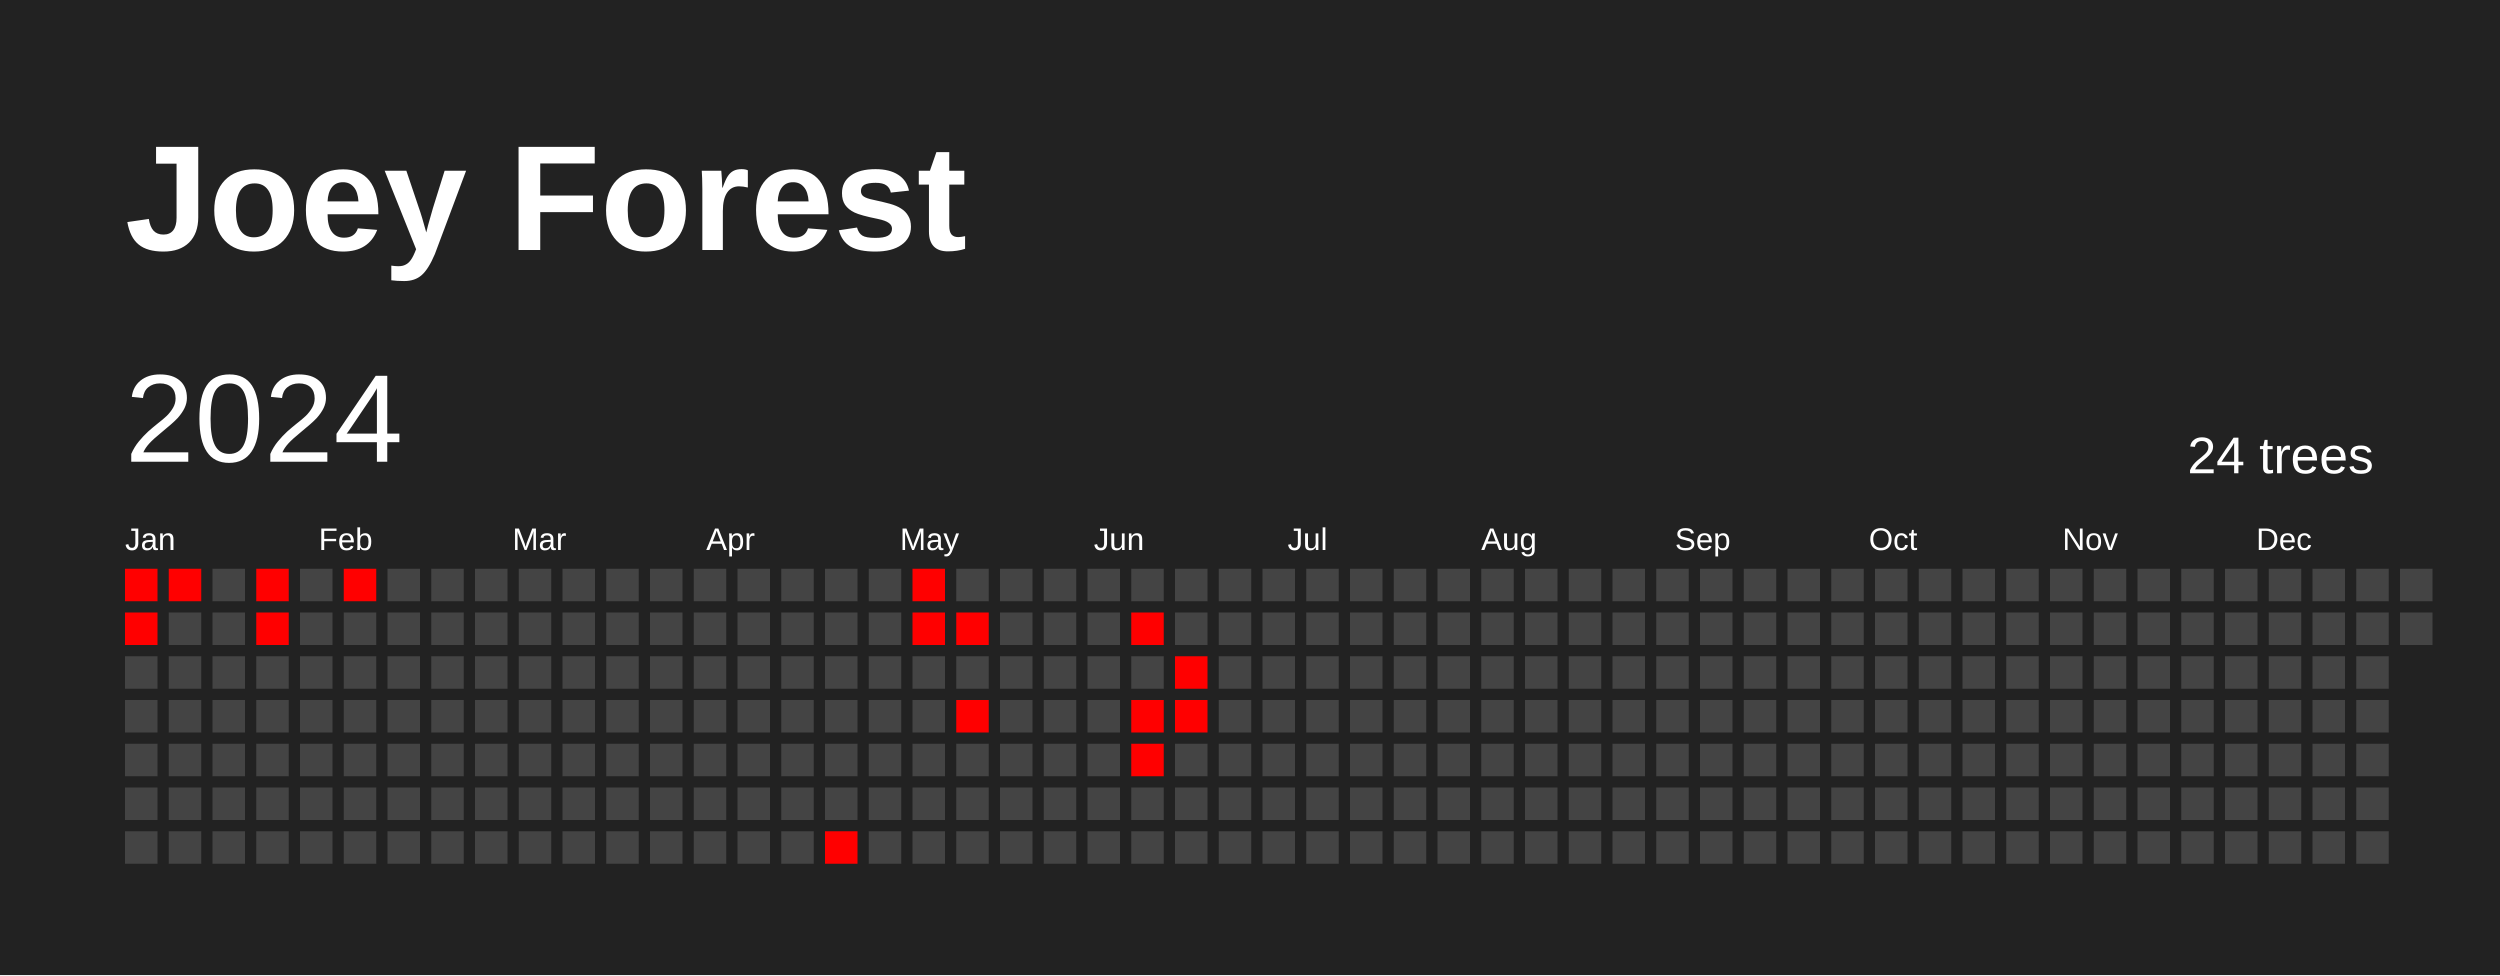
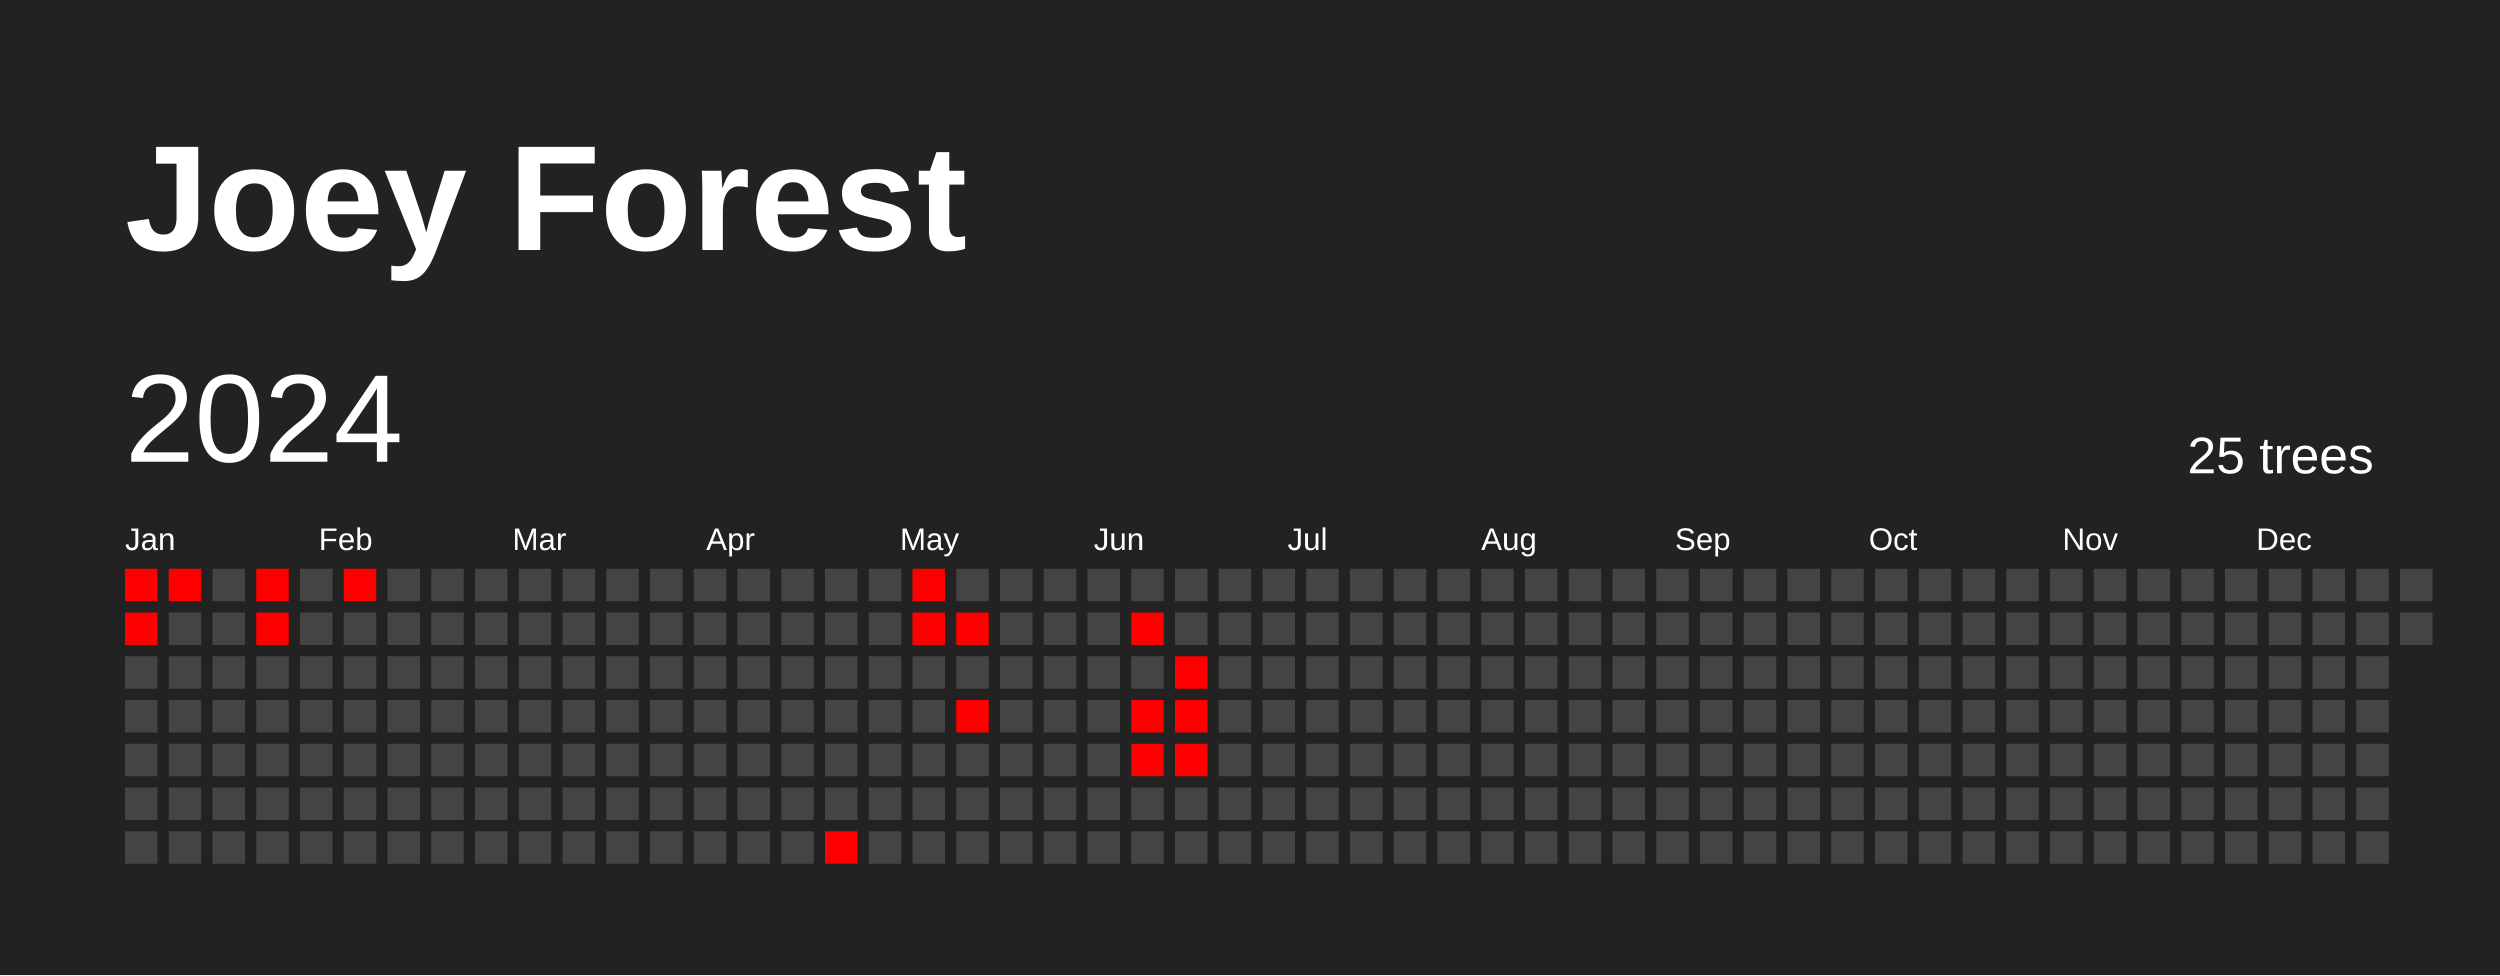
<svg xmlns="http://www.w3.org/2000/svg" baseProfile="full" height="78mm" version="1.1" viewBox="0,0,200,78" width="200mm">
  <defs />
  <rect fill="#222222" height="78" width="200" x="0" y="0" />
  <text fill="#FFFFFF" style="font-size:12px; font-family:Arial; font-weight:bold;" x="10" y="20">Joey Forest</text>
  <text dominant-baseline="hanging" fill="#FFFFFF" style="font-size:10.0px; font-family:Arial;" x="10" y="30">2024</text>
-   <text dominant-baseline="hanging" fill="#FFFFFF" style="font-size:4.125px; font-family:Arial;" x="175" y="35">24 trees</text>
+   <text dominant-baseline="hanging" fill="#FFFFFF" style="font-size:4.125px; font-family:Arial;" x="175" y="35">25 trees</text>
  <text fill="#FFFFFF" style="font-size:2.5px; font-family:Arial" x="10.0" y="44">Jan</text>
  <text fill="#FFFFFF" style="font-size:2.5px; font-family:Arial" x="25.5" y="44">Feb</text>
  <text fill="#FFFFFF" style="font-size:2.5px; font-family:Arial" x="41.0" y="44">Mar</text>
  <text fill="#FFFFFF" style="font-size:2.5px; font-family:Arial" x="56.5" y="44">Apr</text>
  <text fill="#FFFFFF" style="font-size:2.5px; font-family:Arial" x="72.0" y="44">May</text>
  <text fill="#FFFFFF" style="font-size:2.5px; font-family:Arial" x="87.5" y="44">Jun</text>
  <text fill="#FFFFFF" style="font-size:2.5px; font-family:Arial" x="103.0" y="44">Jul</text>
  <text fill="#FFFFFF" style="font-size:2.5px; font-family:Arial" x="118.5" y="44">Aug</text>
  <text fill="#FFFFFF" style="font-size:2.5px; font-family:Arial" x="134.0" y="44">Sep</text>
  <text fill="#FFFFFF" style="font-size:2.5px; font-family:Arial" x="149.5" y="44">Oct</text>
  <text fill="#FFFFFF" style="font-size:2.5px; font-family:Arial" x="165.0" y="44">Nov</text>
  <text fill="#FFFFFF" style="font-size:2.5px; font-family:Arial" x="180.5" y="44">Dec</text>
  <rect fill="red" height="2.6" width="2.6" x="10.0" y="45.5" />
  <rect fill="red" height="2.6" width="2.6" x="10.0" y="49.0" />
  <rect fill="#444444" height="2.6" width="2.6" x="10.0" y="52.5" />
  <rect fill="#444444" height="2.6" width="2.6" x="10.0" y="56.0" />
  <rect fill="#444444" height="2.6" width="2.6" x="10.0" y="59.5" />
  <rect fill="#444444" height="2.6" width="2.6" x="10.0" y="63.0" />
  <rect fill="#444444" height="2.6" width="2.6" x="10.0" y="66.5" />
  <rect fill="red" height="2.6" width="2.6" x="13.5" y="45.5" />
  <rect fill="#444444" height="2.6" width="2.6" x="13.5" y="49.0" />
  <rect fill="#444444" height="2.6" width="2.6" x="13.5" y="52.5" />
  <rect fill="#444444" height="2.6" width="2.6" x="13.5" y="56.0" />
  <rect fill="#444444" height="2.6" width="2.6" x="13.5" y="59.5" />
  <rect fill="#444444" height="2.6" width="2.6" x="13.5" y="63.0" />
  <rect fill="#444444" height="2.6" width="2.6" x="13.5" y="66.5" />
  <rect fill="#444444" height="2.6" width="2.6" x="17.0" y="45.5" />
  <rect fill="#444444" height="2.6" width="2.6" x="17.0" y="49.0" />
  <rect fill="#444444" height="2.6" width="2.6" x="17.0" y="52.5" />
  <rect fill="#444444" height="2.6" width="2.6" x="17.0" y="56.0" />
  <rect fill="#444444" height="2.6" width="2.6" x="17.0" y="59.5" />
  <rect fill="#444444" height="2.6" width="2.6" x="17.0" y="63.0" />
  <rect fill="#444444" height="2.6" width="2.6" x="17.0" y="66.5" />
  <rect fill="red" height="2.6" width="2.6" x="20.5" y="45.5" />
  <rect fill="red" height="2.6" width="2.6" x="20.5" y="49.0" />
  <rect fill="#444444" height="2.6" width="2.6" x="20.5" y="52.5" />
  <rect fill="#444444" height="2.6" width="2.6" x="20.5" y="56.0" />
  <rect fill="#444444" height="2.6" width="2.6" x="20.5" y="59.5" />
  <rect fill="#444444" height="2.6" width="2.6" x="20.5" y="63.0" />
  <rect fill="#444444" height="2.6" width="2.6" x="20.5" y="66.5" />
  <rect fill="#444444" height="2.6" width="2.6" x="24.0" y="45.5" />
  <rect fill="#444444" height="2.6" width="2.6" x="24.0" y="49.0" />
  <rect fill="#444444" height="2.6" width="2.6" x="24.0" y="52.5" />
  <rect fill="#444444" height="2.6" width="2.6" x="24.0" y="56.0" />
  <rect fill="#444444" height="2.6" width="2.6" x="24.0" y="59.5" />
  <rect fill="#444444" height="2.6" width="2.6" x="24.0" y="63.0" />
  <rect fill="#444444" height="2.6" width="2.6" x="24.0" y="66.5" />
  <rect fill="red" height="2.6" width="2.6" x="27.5" y="45.5" />
  <rect fill="#444444" height="2.6" width="2.6" x="27.5" y="49.0" />
  <rect fill="#444444" height="2.6" width="2.6" x="27.5" y="52.5" />
  <rect fill="#444444" height="2.6" width="2.6" x="27.5" y="56.0" />
  <rect fill="#444444" height="2.6" width="2.6" x="27.5" y="59.5" />
  <rect fill="#444444" height="2.6" width="2.6" x="27.5" y="63.0" />
  <rect fill="#444444" height="2.6" width="2.6" x="27.5" y="66.5" />
  <rect fill="#444444" height="2.6" width="2.6" x="31.0" y="45.5" />
  <rect fill="#444444" height="2.6" width="2.6" x="31.0" y="49.0" />
  <rect fill="#444444" height="2.6" width="2.6" x="31.0" y="52.5" />
  <rect fill="#444444" height="2.6" width="2.6" x="31.0" y="56.0" />
  <rect fill="#444444" height="2.6" width="2.6" x="31.0" y="59.5" />
  <rect fill="#444444" height="2.6" width="2.6" x="31.0" y="63.0" />
  <rect fill="#444444" height="2.6" width="2.6" x="31.0" y="66.5" />
  <rect fill="#444444" height="2.6" width="2.6" x="34.5" y="45.5" />
  <rect fill="#444444" height="2.6" width="2.6" x="34.5" y="49.0" />
  <rect fill="#444444" height="2.6" width="2.6" x="34.5" y="52.5" />
  <rect fill="#444444" height="2.6" width="2.6" x="34.5" y="56.0" />
  <rect fill="#444444" height="2.6" width="2.6" x="34.5" y="59.5" />
  <rect fill="#444444" height="2.6" width="2.6" x="34.5" y="63.0" />
  <rect fill="#444444" height="2.6" width="2.6" x="34.5" y="66.5" />
  <rect fill="#444444" height="2.6" width="2.6" x="38.0" y="45.5" />
  <rect fill="#444444" height="2.6" width="2.6" x="38.0" y="49.0" />
  <rect fill="#444444" height="2.6" width="2.6" x="38.0" y="52.5" />
  <rect fill="#444444" height="2.6" width="2.6" x="38.0" y="56.0" />
  <rect fill="#444444" height="2.6" width="2.6" x="38.0" y="59.5" />
  <rect fill="#444444" height="2.6" width="2.6" x="38.0" y="63.0" />
  <rect fill="#444444" height="2.6" width="2.6" x="38.0" y="66.5" />
  <rect fill="#444444" height="2.6" width="2.6" x="41.5" y="45.5" />
  <rect fill="#444444" height="2.6" width="2.6" x="41.5" y="49.0" />
  <rect fill="#444444" height="2.6" width="2.6" x="41.5" y="52.5" />
  <rect fill="#444444" height="2.6" width="2.6" x="41.5" y="56.0" />
  <rect fill="#444444" height="2.6" width="2.6" x="41.5" y="59.5" />
  <rect fill="#444444" height="2.6" width="2.6" x="41.5" y="63.0" />
  <rect fill="#444444" height="2.6" width="2.6" x="41.5" y="66.5" />
  <rect fill="#444444" height="2.6" width="2.6" x="45.0" y="45.5" />
  <rect fill="#444444" height="2.6" width="2.6" x="45.0" y="49.0" />
  <rect fill="#444444" height="2.6" width="2.6" x="45.0" y="52.5" />
  <rect fill="#444444" height="2.6" width="2.6" x="45.0" y="56.0" />
  <rect fill="#444444" height="2.6" width="2.6" x="45.0" y="59.5" />
  <rect fill="#444444" height="2.6" width="2.6" x="45.0" y="63.0" />
  <rect fill="#444444" height="2.6" width="2.6" x="45.0" y="66.5" />
  <rect fill="#444444" height="2.6" width="2.6" x="48.5" y="45.5" />
  <rect fill="#444444" height="2.6" width="2.6" x="48.5" y="49.0" />
  <rect fill="#444444" height="2.6" width="2.6" x="48.5" y="52.5" />
  <rect fill="#444444" height="2.6" width="2.6" x="48.5" y="56.0" />
  <rect fill="#444444" height="2.6" width="2.6" x="48.5" y="59.5" />
  <rect fill="#444444" height="2.6" width="2.6" x="48.5" y="63.0" />
  <rect fill="#444444" height="2.6" width="2.6" x="48.5" y="66.5" />
  <rect fill="#444444" height="2.6" width="2.6" x="52.0" y="45.5" />
  <rect fill="#444444" height="2.6" width="2.6" x="52.0" y="49.0" />
  <rect fill="#444444" height="2.6" width="2.6" x="52.0" y="52.5" />
  <rect fill="#444444" height="2.6" width="2.6" x="52.0" y="56.0" />
  <rect fill="#444444" height="2.6" width="2.6" x="52.0" y="59.5" />
  <rect fill="#444444" height="2.6" width="2.6" x="52.0" y="63.0" />
  <rect fill="#444444" height="2.6" width="2.6" x="52.0" y="66.5" />
  <rect fill="#444444" height="2.6" width="2.6" x="55.5" y="45.5" />
  <rect fill="#444444" height="2.6" width="2.6" x="55.5" y="49.0" />
  <rect fill="#444444" height="2.6" width="2.6" x="55.5" y="52.5" />
  <rect fill="#444444" height="2.6" width="2.6" x="55.5" y="56.0" />
  <rect fill="#444444" height="2.6" width="2.6" x="55.5" y="59.5" />
  <rect fill="#444444" height="2.6" width="2.6" x="55.5" y="63.0" />
  <rect fill="#444444" height="2.6" width="2.6" x="55.5" y="66.5" />
  <rect fill="#444444" height="2.6" width="2.6" x="59.0" y="45.5" />
  <rect fill="#444444" height="2.6" width="2.6" x="59.0" y="49.0" />
  <rect fill="#444444" height="2.6" width="2.6" x="59.0" y="52.5" />
  <rect fill="#444444" height="2.6" width="2.6" x="59.0" y="56.0" />
  <rect fill="#444444" height="2.6" width="2.6" x="59.0" y="59.5" />
  <rect fill="#444444" height="2.6" width="2.6" x="59.0" y="63.0" />
  <rect fill="#444444" height="2.6" width="2.6" x="59.0" y="66.5" />
  <rect fill="#444444" height="2.6" width="2.6" x="62.5" y="45.5" />
  <rect fill="#444444" height="2.6" width="2.6" x="62.5" y="49.0" />
  <rect fill="#444444" height="2.6" width="2.6" x="62.5" y="52.5" />
  <rect fill="#444444" height="2.6" width="2.6" x="62.5" y="56.0" />
  <rect fill="#444444" height="2.6" width="2.6" x="62.5" y="59.5" />
  <rect fill="#444444" height="2.6" width="2.6" x="62.5" y="63.0" />
  <rect fill="#444444" height="2.6" width="2.6" x="62.5" y="66.5" />
  <rect fill="#444444" height="2.6" width="2.6" x="66.0" y="45.5" />
  <rect fill="#444444" height="2.6" width="2.6" x="66.0" y="49.0" />
  <rect fill="#444444" height="2.6" width="2.6" x="66.0" y="52.5" />
  <rect fill="#444444" height="2.6" width="2.6" x="66.0" y="56.0" />
  <rect fill="#444444" height="2.6" width="2.6" x="66.0" y="59.5" />
  <rect fill="#444444" height="2.6" width="2.6" x="66.0" y="63.0" />
  <rect fill="red" height="2.6" width="2.6" x="66.0" y="66.5" />
  <rect fill="#444444" height="2.6" width="2.6" x="69.5" y="45.5" />
  <rect fill="#444444" height="2.6" width="2.6" x="69.5" y="49.0" />
  <rect fill="#444444" height="2.6" width="2.6" x="69.5" y="52.5" />
  <rect fill="#444444" height="2.6" width="2.6" x="69.5" y="56.0" />
  <rect fill="#444444" height="2.6" width="2.6" x="69.5" y="59.5" />
  <rect fill="#444444" height="2.6" width="2.6" x="69.5" y="63.0" />
  <rect fill="#444444" height="2.6" width="2.6" x="69.5" y="66.5" />
  <rect fill="red" height="2.6" width="2.6" x="73.0" y="45.5" />
  <rect fill="red" height="2.6" width="2.6" x="73.0" y="49.0" />
  <rect fill="#444444" height="2.6" width="2.6" x="73.0" y="52.5" />
  <rect fill="#444444" height="2.6" width="2.6" x="73.0" y="56.0" />
  <rect fill="#444444" height="2.6" width="2.6" x="73.0" y="59.5" />
  <rect fill="#444444" height="2.6" width="2.6" x="73.0" y="63.0" />
  <rect fill="#444444" height="2.6" width="2.6" x="73.0" y="66.5" />
  <rect fill="#444444" height="2.6" width="2.6" x="76.5" y="45.5" />
  <rect fill="red" height="2.6" width="2.6" x="76.5" y="49.0" />
  <rect fill="#444444" height="2.6" width="2.6" x="76.5" y="52.5" />
  <rect fill="red" height="2.6" width="2.6" x="76.5" y="56.0" />
  <rect fill="#444444" height="2.6" width="2.6" x="76.5" y="59.5" />
  <rect fill="#444444" height="2.6" width="2.6" x="76.5" y="63.0" />
  <rect fill="#444444" height="2.6" width="2.6" x="76.5" y="66.5" />
  <rect fill="#444444" height="2.6" width="2.6" x="80.0" y="45.5" />
  <rect fill="#444444" height="2.6" width="2.6" x="80.0" y="49.0" />
  <rect fill="#444444" height="2.6" width="2.6" x="80.0" y="52.5" />
  <rect fill="#444444" height="2.6" width="2.6" x="80.0" y="56.0" />
  <rect fill="#444444" height="2.6" width="2.6" x="80.0" y="59.5" />
  <rect fill="#444444" height="2.6" width="2.6" x="80.0" y="63.0" />
  <rect fill="#444444" height="2.6" width="2.6" x="80.0" y="66.5" />
  <rect fill="#444444" height="2.6" width="2.6" x="83.5" y="45.5" />
  <rect fill="#444444" height="2.6" width="2.6" x="83.5" y="49.0" />
  <rect fill="#444444" height="2.6" width="2.6" x="83.5" y="52.5" />
  <rect fill="#444444" height="2.6" width="2.6" x="83.5" y="56.0" />
  <rect fill="#444444" height="2.6" width="2.6" x="83.5" y="59.5" />
  <rect fill="#444444" height="2.6" width="2.6" x="83.5" y="63.0" />
  <rect fill="#444444" height="2.6" width="2.6" x="83.5" y="66.5" />
  <rect fill="#444444" height="2.6" width="2.6" x="87.0" y="45.5" />
  <rect fill="#444444" height="2.6" width="2.6" x="87.0" y="49.0" />
  <rect fill="#444444" height="2.6" width="2.6" x="87.0" y="52.5" />
  <rect fill="#444444" height="2.6" width="2.6" x="87.0" y="56.0" />
  <rect fill="#444444" height="2.6" width="2.6" x="87.0" y="59.5" />
  <rect fill="#444444" height="2.6" width="2.6" x="87.0" y="63.0" />
  <rect fill="#444444" height="2.6" width="2.6" x="87.0" y="66.5" />
  <rect fill="#444444" height="2.6" width="2.6" x="90.5" y="45.5" />
  <rect fill="red" height="2.6" width="2.6" x="90.5" y="49.0" />
  <rect fill="#444444" height="2.6" width="2.6" x="90.5" y="52.5" />
  <rect fill="red" height="2.6" width="2.6" x="90.5" y="56.0" />
  <rect fill="red" height="2.6" width="2.6" x="90.5" y="59.5" />
  <rect fill="#444444" height="2.6" width="2.6" x="90.5" y="63.0" />
  <rect fill="#444444" height="2.6" width="2.6" x="90.5" y="66.5" />
  <rect fill="#444444" height="2.6" width="2.6" x="94.0" y="45.5" />
  <rect fill="#444444" height="2.6" width="2.6" x="94.0" y="49.0" />
  <rect fill="red" height="2.6" width="2.6" x="94.0" y="52.5" />
  <rect fill="red" height="2.6" width="2.6" x="94.0" y="56.0" />
-   <rect fill="#444444" height="2.6" width="2.6" x="94.0" y="59.5" />
+   <rect fill="red" height="2.6" width="2.6" x="94.0" y="59.5" />
  <rect fill="#444444" height="2.6" width="2.6" x="94.0" y="63.0" />
  <rect fill="#444444" height="2.6" width="2.6" x="94.0" y="66.5" />
  <rect fill="#444444" height="2.6" width="2.6" x="97.5" y="45.5" />
  <rect fill="#444444" height="2.6" width="2.6" x="97.5" y="49.0" />
  <rect fill="#444444" height="2.6" width="2.6" x="97.5" y="52.5" />
  <rect fill="#444444" height="2.6" width="2.6" x="97.5" y="56.0" />
  <rect fill="#444444" height="2.6" width="2.6" x="97.5" y="59.5" />
  <rect fill="#444444" height="2.6" width="2.6" x="97.5" y="63.0" />
  <rect fill="#444444" height="2.6" width="2.6" x="97.5" y="66.5" />
  <rect fill="#444444" height="2.6" width="2.6" x="101.0" y="45.5" />
  <rect fill="#444444" height="2.6" width="2.6" x="101.0" y="49.0" />
  <rect fill="#444444" height="2.6" width="2.6" x="101.0" y="52.5" />
  <rect fill="#444444" height="2.6" width="2.6" x="101.0" y="56.0" />
  <rect fill="#444444" height="2.6" width="2.6" x="101.0" y="59.5" />
  <rect fill="#444444" height="2.6" width="2.6" x="101.0" y="63.0" />
  <rect fill="#444444" height="2.6" width="2.6" x="101.0" y="66.5" />
  <rect fill="#444444" height="2.6" width="2.6" x="104.5" y="45.5" />
  <rect fill="#444444" height="2.6" width="2.6" x="104.5" y="49.0" />
  <rect fill="#444444" height="2.6" width="2.6" x="104.5" y="52.5" />
  <rect fill="#444444" height="2.6" width="2.6" x="104.5" y="56.0" />
  <rect fill="#444444" height="2.6" width="2.6" x="104.5" y="59.5" />
  <rect fill="#444444" height="2.6" width="2.6" x="104.5" y="63.0" />
  <rect fill="#444444" height="2.6" width="2.6" x="104.5" y="66.5" />
  <rect fill="#444444" height="2.6" width="2.6" x="108.0" y="45.5" />
  <rect fill="#444444" height="2.6" width="2.6" x="108.0" y="49.0" />
  <rect fill="#444444" height="2.6" width="2.6" x="108.0" y="52.5" />
  <rect fill="#444444" height="2.6" width="2.6" x="108.0" y="56.0" />
  <rect fill="#444444" height="2.6" width="2.6" x="108.0" y="59.5" />
  <rect fill="#444444" height="2.6" width="2.6" x="108.0" y="63.0" />
  <rect fill="#444444" height="2.6" width="2.6" x="108.0" y="66.5" />
  <rect fill="#444444" height="2.6" width="2.6" x="111.5" y="45.5" />
  <rect fill="#444444" height="2.6" width="2.6" x="111.5" y="49.0" />
  <rect fill="#444444" height="2.6" width="2.6" x="111.5" y="52.5" />
  <rect fill="#444444" height="2.6" width="2.6" x="111.5" y="56.0" />
  <rect fill="#444444" height="2.6" width="2.6" x="111.5" y="59.5" />
  <rect fill="#444444" height="2.6" width="2.6" x="111.5" y="63.0" />
  <rect fill="#444444" height="2.6" width="2.6" x="111.5" y="66.5" />
  <rect fill="#444444" height="2.6" width="2.6" x="115.0" y="45.5" />
  <rect fill="#444444" height="2.6" width="2.6" x="115.0" y="49.0" />
  <rect fill="#444444" height="2.6" width="2.6" x="115.0" y="52.5" />
  <rect fill="#444444" height="2.6" width="2.6" x="115.0" y="56.0" />
  <rect fill="#444444" height="2.6" width="2.6" x="115.0" y="59.5" />
  <rect fill="#444444" height="2.6" width="2.6" x="115.0" y="63.0" />
  <rect fill="#444444" height="2.6" width="2.6" x="115.0" y="66.5" />
  <rect fill="#444444" height="2.6" width="2.6" x="118.5" y="45.5" />
  <rect fill="#444444" height="2.6" width="2.6" x="118.5" y="49.0" />
  <rect fill="#444444" height="2.6" width="2.6" x="118.5" y="52.5" />
  <rect fill="#444444" height="2.6" width="2.6" x="118.5" y="56.0" />
  <rect fill="#444444" height="2.6" width="2.6" x="118.5" y="59.5" />
  <rect fill="#444444" height="2.6" width="2.6" x="118.5" y="63.0" />
  <rect fill="#444444" height="2.6" width="2.6" x="118.5" y="66.5" />
  <rect fill="#444444" height="2.6" width="2.6" x="122.0" y="45.5" />
  <rect fill="#444444" height="2.6" width="2.6" x="122.0" y="49.0" />
  <rect fill="#444444" height="2.6" width="2.6" x="122.0" y="52.5" />
  <rect fill="#444444" height="2.6" width="2.6" x="122.0" y="56.0" />
  <rect fill="#444444" height="2.6" width="2.6" x="122.0" y="59.5" />
  <rect fill="#444444" height="2.6" width="2.6" x="122.0" y="63.0" />
  <rect fill="#444444" height="2.6" width="2.6" x="122.0" y="66.5" />
  <rect fill="#444444" height="2.6" width="2.6" x="125.5" y="45.5" />
  <rect fill="#444444" height="2.6" width="2.6" x="125.5" y="49.0" />
  <rect fill="#444444" height="2.6" width="2.6" x="125.5" y="52.5" />
  <rect fill="#444444" height="2.6" width="2.6" x="125.5" y="56.0" />
  <rect fill="#444444" height="2.6" width="2.6" x="125.5" y="59.5" />
  <rect fill="#444444" height="2.6" width="2.6" x="125.5" y="63.0" />
  <rect fill="#444444" height="2.6" width="2.6" x="125.5" y="66.5" />
  <rect fill="#444444" height="2.6" width="2.6" x="129.0" y="45.5" />
  <rect fill="#444444" height="2.6" width="2.6" x="129.0" y="49.0" />
  <rect fill="#444444" height="2.6" width="2.6" x="129.0" y="52.5" />
  <rect fill="#444444" height="2.6" width="2.6" x="129.0" y="56.0" />
  <rect fill="#444444" height="2.6" width="2.6" x="129.0" y="59.5" />
  <rect fill="#444444" height="2.6" width="2.6" x="129.0" y="63.0" />
  <rect fill="#444444" height="2.6" width="2.6" x="129.0" y="66.5" />
  <rect fill="#444444" height="2.6" width="2.6" x="132.5" y="45.5" />
  <rect fill="#444444" height="2.6" width="2.6" x="132.5" y="49.0" />
  <rect fill="#444444" height="2.6" width="2.6" x="132.5" y="52.5" />
  <rect fill="#444444" height="2.6" width="2.6" x="132.5" y="56.0" />
  <rect fill="#444444" height="2.6" width="2.6" x="132.5" y="59.5" />
  <rect fill="#444444" height="2.6" width="2.6" x="132.5" y="63.0" />
  <rect fill="#444444" height="2.6" width="2.6" x="132.5" y="66.5" />
  <rect fill="#444444" height="2.6" width="2.6" x="136.0" y="45.5" />
  <rect fill="#444444" height="2.6" width="2.6" x="136.0" y="49.0" />
  <rect fill="#444444" height="2.6" width="2.6" x="136.0" y="52.5" />
  <rect fill="#444444" height="2.6" width="2.6" x="136.0" y="56.0" />
  <rect fill="#444444" height="2.6" width="2.6" x="136.0" y="59.5" />
  <rect fill="#444444" height="2.6" width="2.6" x="136.0" y="63.0" />
  <rect fill="#444444" height="2.6" width="2.6" x="136.0" y="66.5" />
  <rect fill="#444444" height="2.6" width="2.6" x="139.5" y="45.5" />
  <rect fill="#444444" height="2.6" width="2.6" x="139.5" y="49.0" />
  <rect fill="#444444" height="2.6" width="2.6" x="139.5" y="52.5" />
  <rect fill="#444444" height="2.6" width="2.6" x="139.5" y="56.0" />
  <rect fill="#444444" height="2.6" width="2.6" x="139.5" y="59.5" />
  <rect fill="#444444" height="2.6" width="2.6" x="139.5" y="63.0" />
  <rect fill="#444444" height="2.6" width="2.6" x="139.5" y="66.5" />
  <rect fill="#444444" height="2.6" width="2.6" x="143.0" y="45.5" />
  <rect fill="#444444" height="2.6" width="2.6" x="143.0" y="49.0" />
  <rect fill="#444444" height="2.6" width="2.6" x="143.0" y="52.5" />
  <rect fill="#444444" height="2.6" width="2.6" x="143.0" y="56.0" />
  <rect fill="#444444" height="2.6" width="2.6" x="143.0" y="59.5" />
  <rect fill="#444444" height="2.6" width="2.6" x="143.0" y="63.0" />
  <rect fill="#444444" height="2.6" width="2.6" x="143.0" y="66.5" />
  <rect fill="#444444" height="2.6" width="2.6" x="146.5" y="45.5" />
  <rect fill="#444444" height="2.6" width="2.6" x="146.5" y="49.0" />
  <rect fill="#444444" height="2.6" width="2.6" x="146.5" y="52.5" />
  <rect fill="#444444" height="2.6" width="2.6" x="146.5" y="56.0" />
  <rect fill="#444444" height="2.6" width="2.6" x="146.5" y="59.5" />
  <rect fill="#444444" height="2.6" width="2.6" x="146.5" y="63.0" />
  <rect fill="#444444" height="2.6" width="2.6" x="146.5" y="66.5" />
  <rect fill="#444444" height="2.6" width="2.6" x="150.0" y="45.5" />
  <rect fill="#444444" height="2.6" width="2.6" x="150.0" y="49.0" />
  <rect fill="#444444" height="2.6" width="2.6" x="150.0" y="52.5" />
  <rect fill="#444444" height="2.6" width="2.6" x="150.0" y="56.0" />
  <rect fill="#444444" height="2.6" width="2.6" x="150.0" y="59.5" />
  <rect fill="#444444" height="2.6" width="2.6" x="150.0" y="63.0" />
  <rect fill="#444444" height="2.6" width="2.6" x="150.0" y="66.5" />
  <rect fill="#444444" height="2.6" width="2.6" x="153.5" y="45.5" />
  <rect fill="#444444" height="2.6" width="2.6" x="153.5" y="49.0" />
  <rect fill="#444444" height="2.6" width="2.6" x="153.5" y="52.5" />
  <rect fill="#444444" height="2.6" width="2.6" x="153.5" y="56.0" />
  <rect fill="#444444" height="2.6" width="2.6" x="153.5" y="59.5" />
  <rect fill="#444444" height="2.6" width="2.6" x="153.5" y="63.0" />
  <rect fill="#444444" height="2.6" width="2.6" x="153.5" y="66.5" />
  <rect fill="#444444" height="2.6" width="2.6" x="157.0" y="45.5" />
  <rect fill="#444444" height="2.6" width="2.6" x="157.0" y="49.0" />
  <rect fill="#444444" height="2.6" width="2.6" x="157.0" y="52.5" />
  <rect fill="#444444" height="2.6" width="2.6" x="157.0" y="56.0" />
  <rect fill="#444444" height="2.6" width="2.6" x="157.0" y="59.5" />
  <rect fill="#444444" height="2.6" width="2.6" x="157.0" y="63.0" />
  <rect fill="#444444" height="2.6" width="2.6" x="157.0" y="66.5" />
  <rect fill="#444444" height="2.6" width="2.6" x="160.5" y="45.5" />
  <rect fill="#444444" height="2.6" width="2.6" x="160.5" y="49.0" />
  <rect fill="#444444" height="2.6" width="2.6" x="160.5" y="52.5" />
  <rect fill="#444444" height="2.6" width="2.6" x="160.5" y="56.0" />
  <rect fill="#444444" height="2.6" width="2.6" x="160.5" y="59.5" />
  <rect fill="#444444" height="2.6" width="2.6" x="160.5" y="63.0" />
  <rect fill="#444444" height="2.6" width="2.6" x="160.5" y="66.5" />
  <rect fill="#444444" height="2.6" width="2.6" x="164.0" y="45.5" />
  <rect fill="#444444" height="2.6" width="2.6" x="164.0" y="49.0" />
  <rect fill="#444444" height="2.6" width="2.6" x="164.0" y="52.5" />
  <rect fill="#444444" height="2.6" width="2.6" x="164.0" y="56.0" />
  <rect fill="#444444" height="2.6" width="2.6" x="164.0" y="59.5" />
  <rect fill="#444444" height="2.6" width="2.6" x="164.0" y="63.0" />
  <rect fill="#444444" height="2.6" width="2.6" x="164.0" y="66.5" />
  <rect fill="#444444" height="2.6" width="2.6" x="167.5" y="45.5" />
  <rect fill="#444444" height="2.6" width="2.6" x="167.5" y="49.0" />
  <rect fill="#444444" height="2.6" width="2.6" x="167.5" y="52.5" />
  <rect fill="#444444" height="2.6" width="2.6" x="167.5" y="56.0" />
  <rect fill="#444444" height="2.6" width="2.6" x="167.5" y="59.5" />
  <rect fill="#444444" height="2.6" width="2.6" x="167.5" y="63.0" />
  <rect fill="#444444" height="2.6" width="2.6" x="167.5" y="66.5" />
  <rect fill="#444444" height="2.6" width="2.6" x="171.0" y="45.5" />
  <rect fill="#444444" height="2.6" width="2.6" x="171.0" y="49.0" />
  <rect fill="#444444" height="2.6" width="2.6" x="171.0" y="52.5" />
  <rect fill="#444444" height="2.6" width="2.6" x="171.0" y="56.0" />
  <rect fill="#444444" height="2.6" width="2.6" x="171.0" y="59.5" />
  <rect fill="#444444" height="2.6" width="2.6" x="171.0" y="63.0" />
  <rect fill="#444444" height="2.6" width="2.6" x="171.0" y="66.5" />
  <rect fill="#444444" height="2.6" width="2.6" x="174.5" y="45.5" />
  <rect fill="#444444" height="2.6" width="2.6" x="174.5" y="49.0" />
  <rect fill="#444444" height="2.6" width="2.6" x="174.5" y="52.5" />
  <rect fill="#444444" height="2.6" width="2.6" x="174.5" y="56.0" />
  <rect fill="#444444" height="2.6" width="2.6" x="174.5" y="59.5" />
  <rect fill="#444444" height="2.6" width="2.6" x="174.5" y="63.0" />
  <rect fill="#444444" height="2.6" width="2.6" x="174.5" y="66.5" />
  <rect fill="#444444" height="2.6" width="2.6" x="178.0" y="45.5" />
  <rect fill="#444444" height="2.6" width="2.6" x="178.0" y="49.0" />
  <rect fill="#444444" height="2.6" width="2.6" x="178.0" y="52.5" />
  <rect fill="#444444" height="2.6" width="2.6" x="178.0" y="56.0" />
  <rect fill="#444444" height="2.6" width="2.6" x="178.0" y="59.5" />
  <rect fill="#444444" height="2.6" width="2.6" x="178.0" y="63.0" />
  <rect fill="#444444" height="2.6" width="2.6" x="178.0" y="66.5" />
  <rect fill="#444444" height="2.6" width="2.6" x="181.5" y="45.5" />
  <rect fill="#444444" height="2.6" width="2.6" x="181.5" y="49.0" />
  <rect fill="#444444" height="2.6" width="2.6" x="181.5" y="52.5" />
  <rect fill="#444444" height="2.6" width="2.6" x="181.5" y="56.0" />
  <rect fill="#444444" height="2.6" width="2.6" x="181.5" y="59.5" />
  <rect fill="#444444" height="2.6" width="2.6" x="181.5" y="63.0" />
  <rect fill="#444444" height="2.6" width="2.6" x="181.5" y="66.5" />
  <rect fill="#444444" height="2.6" width="2.6" x="185.0" y="45.5" />
  <rect fill="#444444" height="2.6" width="2.6" x="185.0" y="49.0" />
  <rect fill="#444444" height="2.6" width="2.6" x="185.0" y="52.5" />
  <rect fill="#444444" height="2.6" width="2.6" x="185.0" y="56.0" />
  <rect fill="#444444" height="2.6" width="2.6" x="185.0" y="59.5" />
  <rect fill="#444444" height="2.6" width="2.6" x="185.0" y="63.0" />
  <rect fill="#444444" height="2.6" width="2.6" x="185.0" y="66.5" />
  <rect fill="#444444" height="2.6" width="2.6" x="188.5" y="45.5" />
  <rect fill="#444444" height="2.6" width="2.6" x="188.5" y="49.0" />
  <rect fill="#444444" height="2.6" width="2.6" x="188.5" y="52.5" />
  <rect fill="#444444" height="2.6" width="2.6" x="188.5" y="56.0" />
  <rect fill="#444444" height="2.6" width="2.6" x="188.5" y="59.5" />
  <rect fill="#444444" height="2.6" width="2.6" x="188.5" y="63.0" />
  <rect fill="#444444" height="2.6" width="2.6" x="188.5" y="66.5" />
  <rect fill="#444444" height="2.6" width="2.6" x="192.0" y="45.5" />
  <rect fill="#444444" height="2.6" width="2.6" x="192.0" y="49.0" />
</svg>
